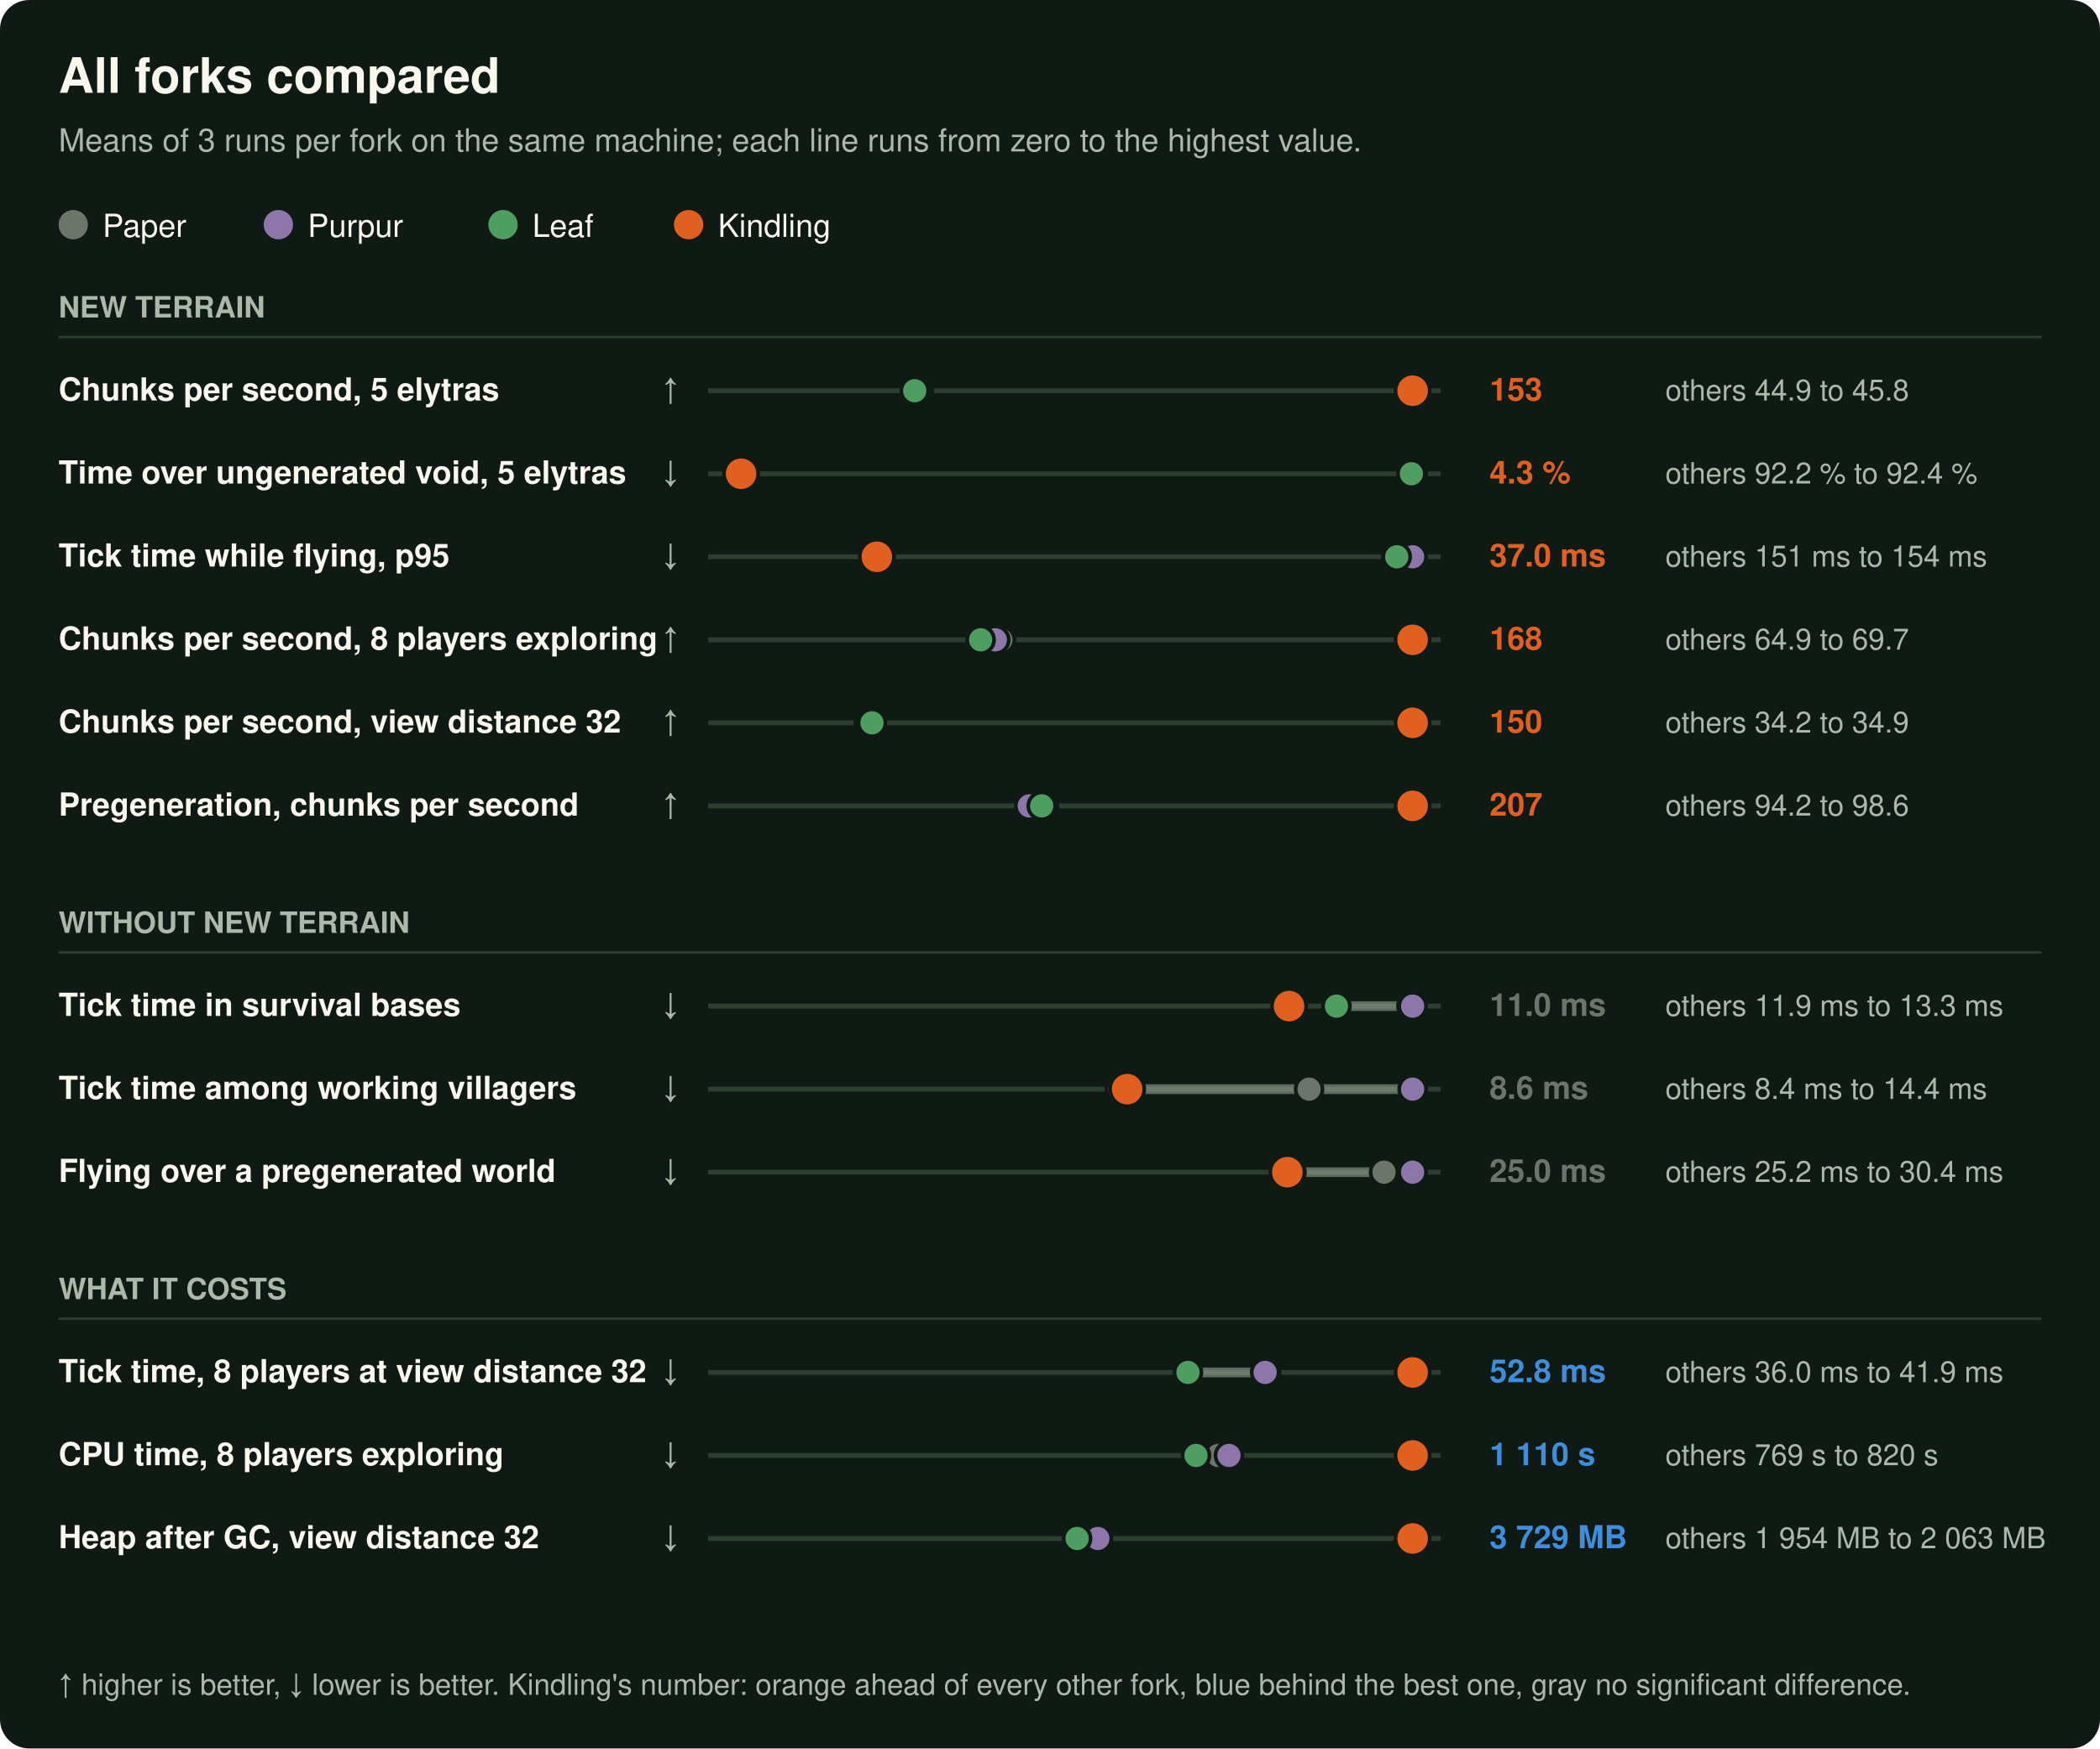
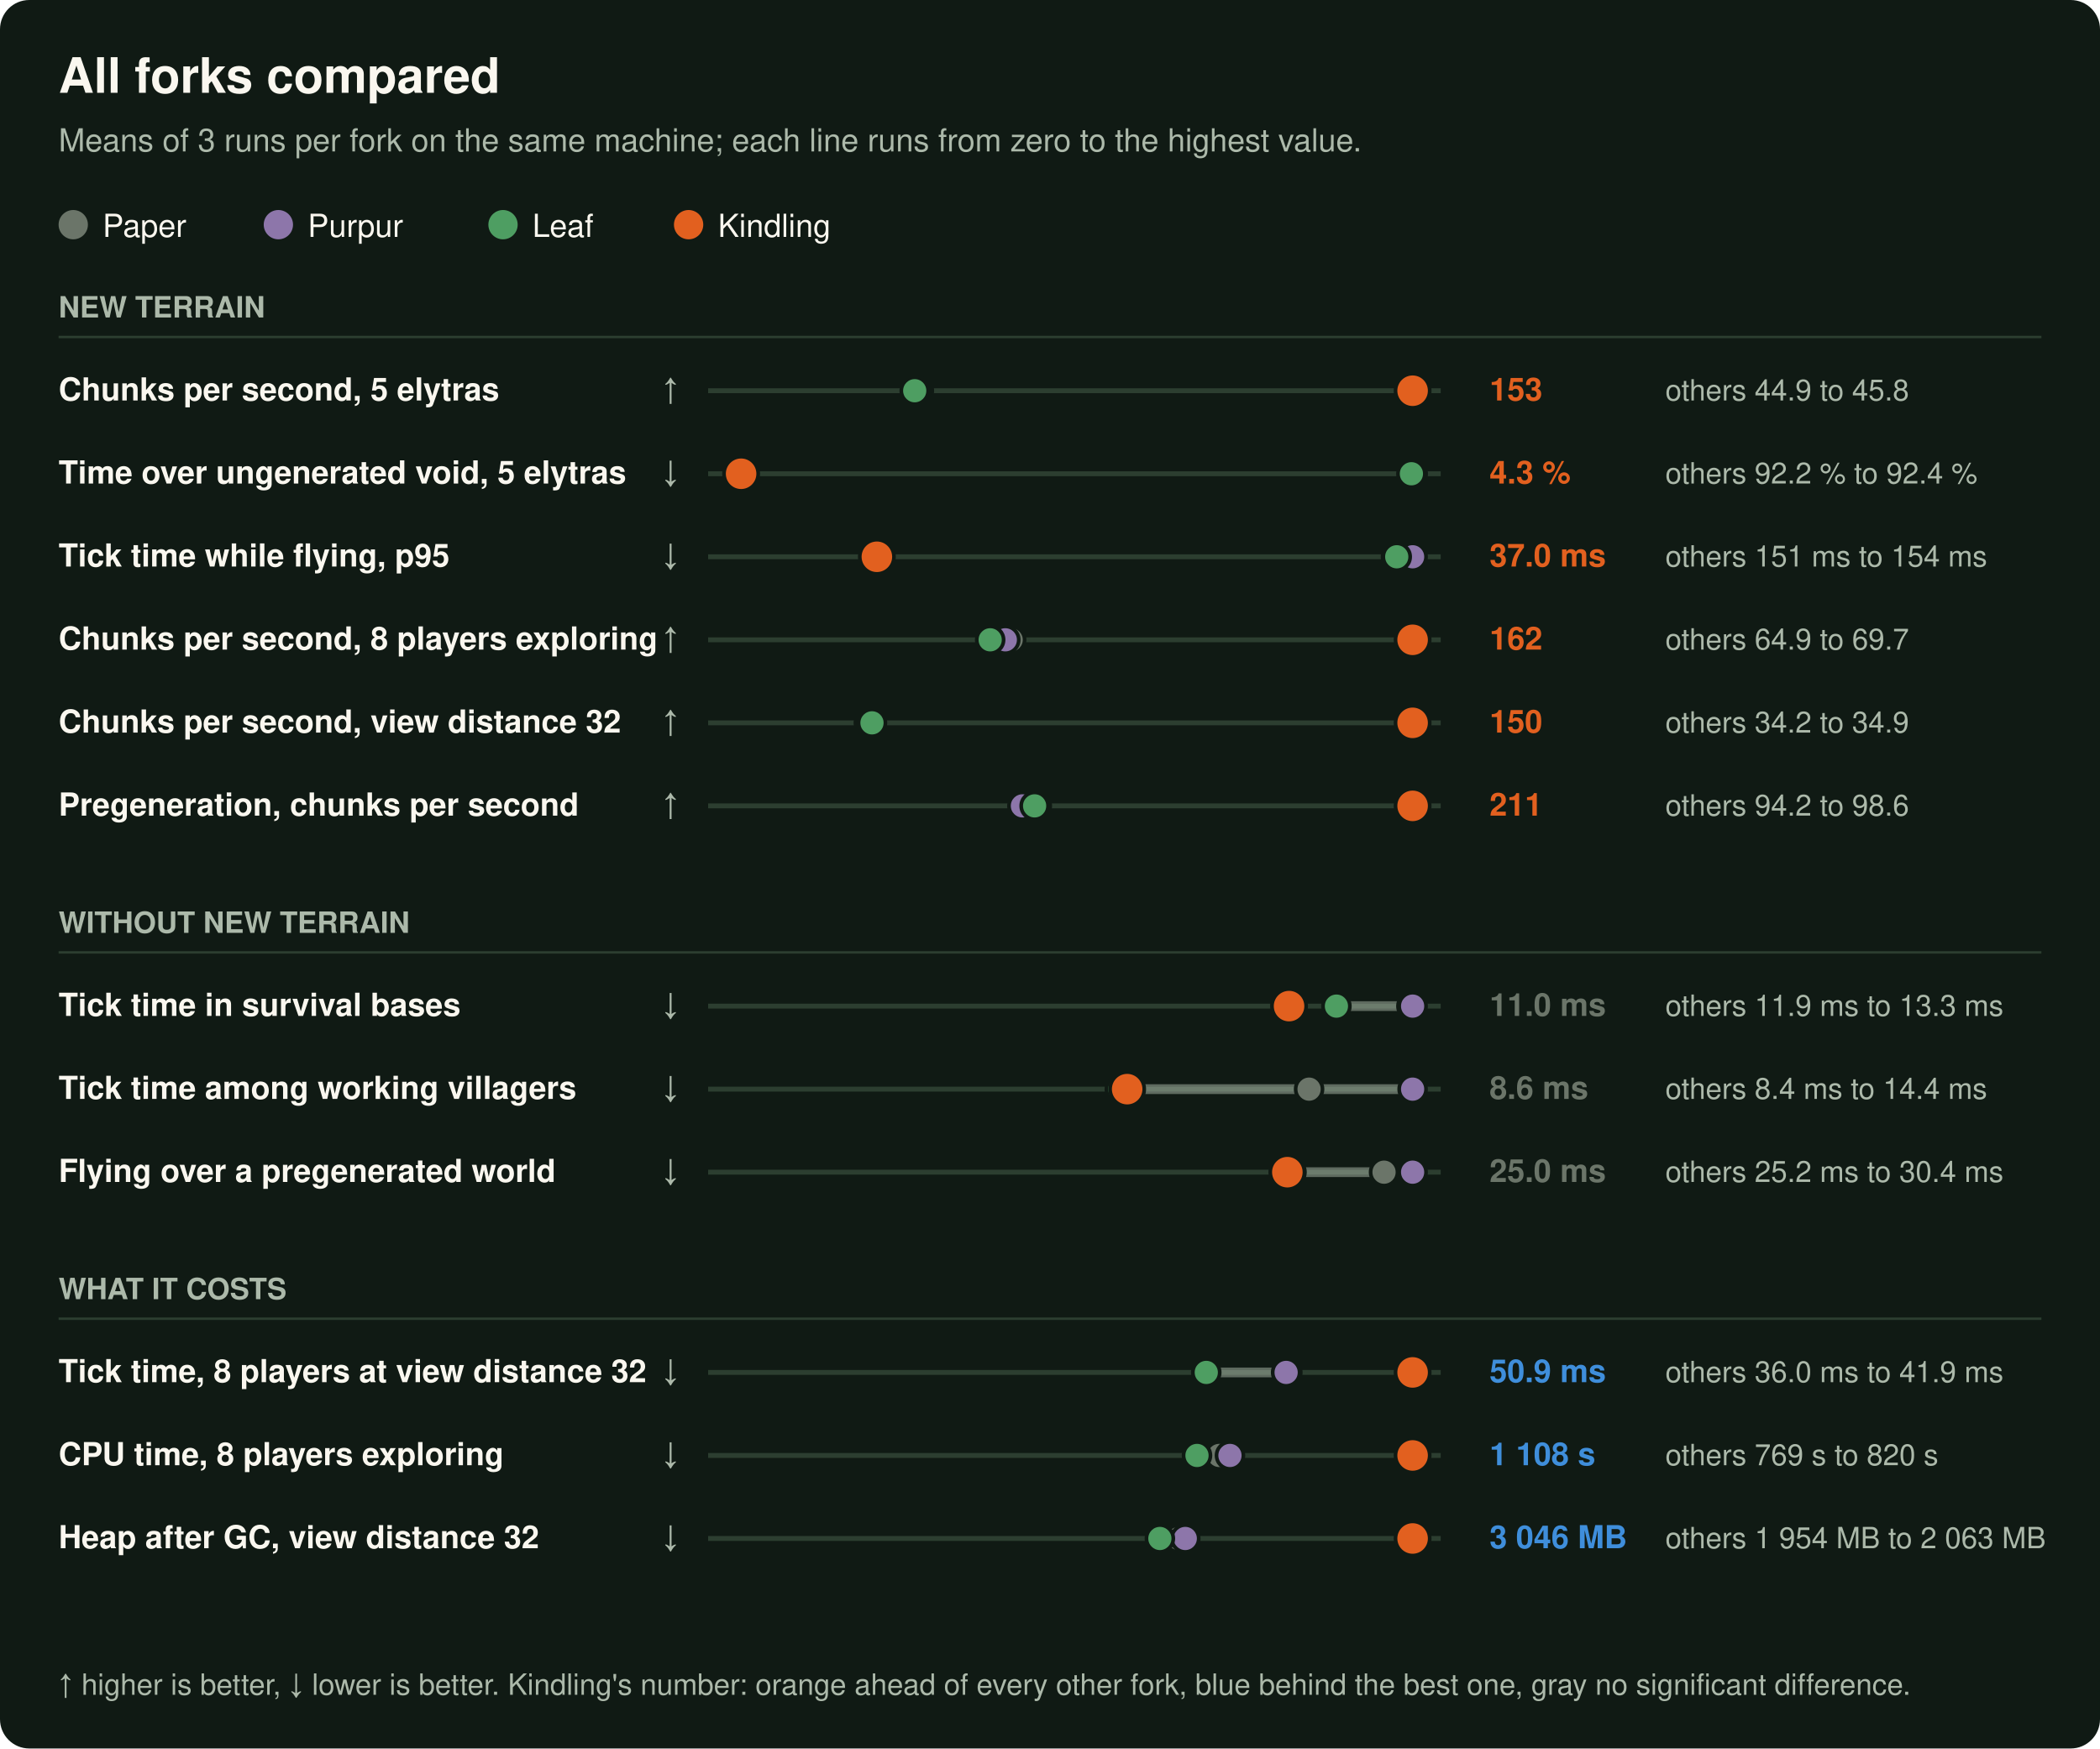
<svg xmlns="http://www.w3.org/2000/svg" width="860" height="716" viewBox="0 0 860 716" role="img" aria-labelledby="title desc" font-family="-apple-system,BlinkMacSystemFont,'Segoe UI',Helvetica,Arial,sans-serif">
  <rect width="860" height="716" rx="12" fill="#101A14" />
  <text x="24.0" y="38.0" fill="#FAF7EF" font-size="20" font-weight="700" text-anchor="start">All forks compared</text>
  <text x="24.0" y="62.0" fill="#ACB9AA" font-size="13" font-weight="400" text-anchor="start">Means of 3 runs per fork on the same machine; each line runs from zero to the highest value.</text>
  <circle cx="30" cy="92" r="6" fill="#6B7569" />
  <text x="42.0" y="97.0" fill="#FAF7EF" font-size="13" font-weight="400" text-anchor="start">Paper</text>
  <circle cx="114" cy="92" r="6" fill="#8D76AA" />
  <text x="126.0" y="97.0" fill="#FAF7EF" font-size="13" font-weight="400" text-anchor="start">Purpur</text>
  <circle cx="206" cy="92" r="6" fill="#4E9E62" />
  <text x="218.0" y="97.0" fill="#FAF7EF" font-size="13" font-weight="400" text-anchor="start">Leaf</text>
  <circle cx="282" cy="92" r="6" fill="#E2601F" />
  <text x="294.0" y="97.0" fill="#FAF7EF" font-size="13" font-weight="400" text-anchor="start">Kindling</text>
  <text x="24.0" y="130.0" fill="#ACB9AA" font-size="12" font-weight="700" text-anchor="start">NEW TERRAIN</text>
  <line x1="24" y1="138" x2="836" y2="138" stroke="#2C3E30" />
  <text x="24.0" y="164.0" fill="#FAF7EF" font-size="13" font-weight="600" text-anchor="start">Chunks per second, 5 elytras</text>
  <text x="278.0" y="164.0" fill="#ACB9AA" font-size="13" font-weight="400" text-anchor="end">↑</text>
  <line x1="290" y1="160" x2="590" y2="160" stroke="#2C3E30" stroke-width="2" />
  <line x1="374.6" y1="160" x2="376.3" y2="160" stroke="#ACB9AA" stroke-width="4" stroke-linecap="round" opacity="0.5" />
  <circle cx="376.3" cy="160" r="5.5" fill="#6B7569" stroke="#101A14" stroke-width="1.5" />
  <circle cx="375.3" cy="160" r="5.5" fill="#8D76AA" stroke="#101A14" stroke-width="1.5" />
  <circle cx="374.6" cy="160" r="5.5" fill="#4E9E62" stroke="#101A14" stroke-width="1.5" />
  <circle cx="578.5" cy="160" r="7" fill="#E2601F" stroke="#101A14" stroke-width="1.5" />
  <text x="610.0" y="164.0" fill="#E2601F" font-size="13" font-weight="700" text-anchor="start">153</text>
  <text x="682.0" y="164.0" fill="#ACB9AA" font-size="12" font-weight="400" text-anchor="start">others 44.9 to 45.8</text>
  <text x="24.0" y="198.0" fill="#FAF7EF" font-size="13" font-weight="600" text-anchor="start">Time over ungenerated void, 5 elytras</text>
  <text x="278.0" y="198.0" fill="#ACB9AA" font-size="13" font-weight="400" text-anchor="end">↓</text>
  <line x1="290" y1="194" x2="590" y2="194" stroke="#2C3E30" stroke-width="2" />
  <line x1="578.0" y1="194" x2="578.5" y2="194" stroke="#ACB9AA" stroke-width="4" stroke-linecap="round" opacity="0.5" />
  <circle cx="578.5" cy="194" r="5.5" fill="#6B7569" stroke="#101A14" stroke-width="1.5" />
  <circle cx="578.4" cy="194" r="5.5" fill="#8D76AA" stroke="#101A14" stroke-width="1.5" />
  <circle cx="578.0" cy="194" r="5.5" fill="#4E9E62" stroke="#101A14" stroke-width="1.5" />
  <circle cx="303.5" cy="194" r="7" fill="#E2601F" stroke="#101A14" stroke-width="1.5" />
  <text x="610.0" y="198.0" fill="#E2601F" font-size="13" font-weight="700" text-anchor="start">4.3 %</text>
  <text x="682.0" y="198.0" fill="#ACB9AA" font-size="12" font-weight="400" text-anchor="start">others 92.2 % to 92.4 %</text>
  <text x="24.0" y="232.0" fill="#FAF7EF" font-size="13" font-weight="600" text-anchor="start">Tick time while flying, p95</text>
  <text x="278.0" y="232.0" fill="#ACB9AA" font-size="13" font-weight="400" text-anchor="end">↓</text>
  <line x1="290" y1="228" x2="590" y2="228" stroke="#2C3E30" stroke-width="2" />
  <line x1="571.7" y1="228" x2="578.5" y2="228" stroke="#ACB9AA" stroke-width="4" stroke-linecap="round" opacity="0.5" />
  <circle cx="571.7" cy="228" r="5.5" fill="#6B7569" stroke="#101A14" stroke-width="1.5" />
  <circle cx="578.5" cy="228" r="5.5" fill="#8D76AA" stroke="#101A14" stroke-width="1.5" />
  <circle cx="572.0" cy="228" r="5.5" fill="#4E9E62" stroke="#101A14" stroke-width="1.5" />
  <circle cx="359.1" cy="228" r="7" fill="#E2601F" stroke="#101A14" stroke-width="1.5" />
  <text x="610.0" y="232.0" fill="#E2601F" font-size="13" font-weight="700" text-anchor="start">37.0 ms</text>
  <text x="682.0" y="232.0" fill="#ACB9AA" font-size="12" font-weight="400" text-anchor="start">others 151 ms to 154 ms</text>
  <text x="24.0" y="266.0" fill="#FAF7EF" font-size="13" font-weight="600" text-anchor="start">Chunks per second, 8 players exploring</text>
  <text x="278.0" y="266.0" fill="#ACB9AA" font-size="13" font-weight="400" text-anchor="end">↑</text>
  <line x1="290" y1="262" x2="590" y2="262" stroke="#2C3E30" stroke-width="2" />
-   <line x1="401.6" y1="262" x2="409.9" y2="262" stroke="#ACB9AA" stroke-width="4" stroke-linecap="round" opacity="0.5" />
-   <circle cx="409.9" cy="262" r="5.5" fill="#6B7569" stroke="#101A14" stroke-width="1.5" />
-   <circle cx="407.6" cy="262" r="5.5" fill="#8D76AA" stroke="#101A14" stroke-width="1.5" />
-   <circle cx="401.6" cy="262" r="5.5" fill="#4E9E62" stroke="#101A14" stroke-width="1.5" />
+   <line x1="405.5" y1="262" x2="414.1" y2="262" stroke="#ACB9AA" stroke-width="4" stroke-linecap="round" opacity="0.5" />
+   <circle cx="414.1" cy="262" r="5.5" fill="#6B7569" stroke="#101A14" stroke-width="1.5" />
+   <circle cx="411.7" cy="262" r="5.5" fill="#8D76AA" stroke="#101A14" stroke-width="1.5" />
+   <circle cx="405.5" cy="262" r="5.5" fill="#4E9E62" stroke="#101A14" stroke-width="1.5" />
  <circle cx="578.5" cy="262" r="7" fill="#E2601F" stroke="#101A14" stroke-width="1.5" />
-   <text x="610.0" y="266.0" fill="#E2601F" font-size="13" font-weight="700" text-anchor="start">168</text>
+   <text x="610.0" y="266.0" fill="#E2601F" font-size="13" font-weight="700" text-anchor="start">162</text>
  <text x="682.0" y="266.0" fill="#ACB9AA" font-size="12" font-weight="400" text-anchor="start">others 64.9 to 69.7</text>
  <text x="24.0" y="300.0" fill="#FAF7EF" font-size="13" font-weight="600" text-anchor="start">Chunks per second, view distance 32</text>
  <text x="278.0" y="300.0" fill="#ACB9AA" font-size="13" font-weight="400" text-anchor="end">↑</text>
  <line x1="290" y1="296" x2="590" y2="296" stroke="#2C3E30" stroke-width="2" />
  <line x1="355.8" y1="296" x2="357.1" y2="296" stroke="#ACB9AA" stroke-width="4" stroke-linecap="round" opacity="0.5" />
  <circle cx="355.8" cy="296" r="5.5" fill="#6B7569" stroke="#101A14" stroke-width="1.5" />
  <circle cx="356.8" cy="296" r="5.5" fill="#8D76AA" stroke="#101A14" stroke-width="1.5" />
  <circle cx="357.1" cy="296" r="5.5" fill="#4E9E62" stroke="#101A14" stroke-width="1.5" />
  <circle cx="578.5" cy="296" r="7" fill="#E2601F" stroke="#101A14" stroke-width="1.5" />
  <text x="610.0" y="300.0" fill="#E2601F" font-size="13" font-weight="700" text-anchor="start">150</text>
  <text x="682.0" y="300.0" fill="#ACB9AA" font-size="12" font-weight="400" text-anchor="start">others 34.2 to 34.9</text>
  <text x="24.0" y="334.0" fill="#FAF7EF" font-size="13" font-weight="600" text-anchor="start">Pregeneration, chunks per second</text>
  <text x="278.0" y="334.0" fill="#ACB9AA" font-size="13" font-weight="400" text-anchor="end">↑</text>
  <line x1="290" y1="330" x2="590" y2="330" stroke="#2C3E30" stroke-width="2" />
-   <line x1="421.5" y1="330" x2="427.5" y2="330" stroke="#ACB9AA" stroke-width="4" stroke-linecap="round" opacity="0.5" />
-   <circle cx="427.5" cy="330" r="5.5" fill="#6B7569" stroke="#101A14" stroke-width="1.5" />
-   <circle cx="421.5" cy="330" r="5.5" fill="#8D76AA" stroke="#101A14" stroke-width="1.5" />
-   <circle cx="426.6" cy="330" r="5.5" fill="#4E9E62" stroke="#101A14" stroke-width="1.5" />
+   <line x1="418.7" y1="330" x2="424.6" y2="330" stroke="#ACB9AA" stroke-width="4" stroke-linecap="round" opacity="0.5" />
+   <circle cx="424.6" cy="330" r="5.5" fill="#6B7569" stroke="#101A14" stroke-width="1.5" />
+   <circle cx="418.7" cy="330" r="5.5" fill="#8D76AA" stroke="#101A14" stroke-width="1.5" />
+   <circle cx="423.7" cy="330" r="5.5" fill="#4E9E62" stroke="#101A14" stroke-width="1.5" />
  <circle cx="578.5" cy="330" r="7" fill="#E2601F" stroke="#101A14" stroke-width="1.5" />
-   <text x="610.0" y="334.0" fill="#E2601F" font-size="13" font-weight="700" text-anchor="start">207</text>
+   <text x="610.0" y="334.0" fill="#E2601F" font-size="13" font-weight="700" text-anchor="start">211</text>
  <text x="682.0" y="334.0" fill="#ACB9AA" font-size="12" font-weight="400" text-anchor="start">others 94.2 to 98.6</text>
  <text x="24.0" y="382.0" fill="#ACB9AA" font-size="12" font-weight="700" text-anchor="start">WITHOUT NEW TERRAIN</text>
  <line x1="24" y1="390" x2="836" y2="390" stroke="#2C3E30" />
  <text x="24.0" y="416.0" fill="#FAF7EF" font-size="13" font-weight="600" text-anchor="start">Tick time in survival bases</text>
  <text x="278.0" y="416.0" fill="#ACB9AA" font-size="13" font-weight="400" text-anchor="end">↓</text>
  <line x1="290" y1="412" x2="590" y2="412" stroke="#2C3E30" stroke-width="2" />
  <line x1="547.3" y1="412" x2="578.5" y2="412" stroke="#ACB9AA" stroke-width="4" stroke-linecap="round" opacity="0.5" />
  <circle cx="578.0" cy="412" r="5.5" fill="#6B7569" stroke="#101A14" stroke-width="1.5" />
  <circle cx="578.5" cy="412" r="5.5" fill="#8D76AA" stroke="#101A14" stroke-width="1.5" />
  <circle cx="547.3" cy="412" r="5.5" fill="#4E9E62" stroke="#101A14" stroke-width="1.5" />
  <circle cx="527.9" cy="412" r="7" fill="#E2601F" stroke="#101A14" stroke-width="1.5" />
  <text x="610.0" y="416.0" fill="#6B7569" font-size="13" font-weight="700" text-anchor="start">11.0 ms</text>
  <text x="682.0" y="416.0" fill="#ACB9AA" font-size="12" font-weight="400" text-anchor="start">others 11.9 ms to 13.3 ms</text>
  <text x="24.0" y="450.0" fill="#FAF7EF" font-size="13" font-weight="600" text-anchor="start">Tick time among working villagers</text>
  <text x="278.0" y="450.0" fill="#ACB9AA" font-size="13" font-weight="400" text-anchor="end">↓</text>
  <line x1="290" y1="446" x2="590" y2="446" stroke="#2C3E30" stroke-width="2" />
  <line x1="458.6" y1="446" x2="578.5" y2="446" stroke="#ACB9AA" stroke-width="4" stroke-linecap="round" opacity="0.5" />
  <circle cx="536.1" cy="446" r="5.5" fill="#6B7569" stroke="#101A14" stroke-width="1.5" />
  <circle cx="578.5" cy="446" r="5.5" fill="#8D76AA" stroke="#101A14" stroke-width="1.5" />
  <circle cx="458.6" cy="446" r="5.5" fill="#4E9E62" stroke="#101A14" stroke-width="1.5" />
  <circle cx="461.6" cy="446" r="7" fill="#E2601F" stroke="#101A14" stroke-width="1.5" />
  <text x="610.0" y="450.0" fill="#6B7569" font-size="13" font-weight="700" text-anchor="start">8.6 ms</text>
  <text x="682.0" y="450.0" fill="#ACB9AA" font-size="12" font-weight="400" text-anchor="start">others 8.4 ms to 14.4 ms</text>
  <text x="24.0" y="484.0" fill="#FAF7EF" font-size="13" font-weight="600" text-anchor="start">Flying over a pregenerated world</text>
  <text x="278.0" y="484.0" fill="#ACB9AA" font-size="13" font-weight="400" text-anchor="end">↓</text>
  <line x1="290" y1="480" x2="590" y2="480" stroke="#2C3E30" stroke-width="2" />
  <line x1="528.9" y1="480" x2="578.5" y2="480" stroke="#ACB9AA" stroke-width="4" stroke-linecap="round" opacity="0.5" />
  <circle cx="566.8" cy="480" r="5.5" fill="#6B7569" stroke="#101A14" stroke-width="1.5" />
  <circle cx="578.5" cy="480" r="5.5" fill="#8D76AA" stroke="#101A14" stroke-width="1.5" />
  <circle cx="528.9" cy="480" r="5.5" fill="#4E9E62" stroke="#101A14" stroke-width="1.5" />
  <circle cx="527.2" cy="480" r="7" fill="#E2601F" stroke="#101A14" stroke-width="1.5" />
  <text x="610.0" y="484.0" fill="#6B7569" font-size="13" font-weight="700" text-anchor="start">25.0 ms</text>
  <text x="682.0" y="484.0" fill="#ACB9AA" font-size="12" font-weight="400" text-anchor="start">others 25.2 ms to 30.4 ms</text>
  <text x="24.0" y="532.0" fill="#ACB9AA" font-size="12" font-weight="700" text-anchor="start">WHAT IT COSTS</text>
  <line x1="24" y1="540" x2="836" y2="540" stroke="#2C3E30" />
  <text x="24.0" y="566.0" fill="#FAF7EF" font-size="13" font-weight="600" text-anchor="start">Tick time, 8 players at view distance 32</text>
  <text x="278.0" y="566.0" fill="#ACB9AA" font-size="13" font-weight="400" text-anchor="end">↓</text>
  <line x1="290" y1="562" x2="590" y2="562" stroke="#2C3E30" stroke-width="2" />
-   <line x1="486.5" y1="562" x2="518.5" y2="562" stroke="#ACB9AA" stroke-width="4" stroke-linecap="round" opacity="0.5" />
-   <circle cx="518.5" cy="562" r="5.5" fill="#6B7569" stroke="#101A14" stroke-width="1.5" />
-   <circle cx="518.1" cy="562" r="5.5" fill="#8D76AA" stroke="#101A14" stroke-width="1.5" />
-   <circle cx="486.5" cy="562" r="5.5" fill="#4E9E62" stroke="#101A14" stroke-width="1.5" />
+   <line x1="494.0" y1="562" x2="527.2" y2="562" stroke="#ACB9AA" stroke-width="4" stroke-linecap="round" opacity="0.5" />
+   <circle cx="527.2" cy="562" r="5.5" fill="#6B7569" stroke="#101A14" stroke-width="1.5" />
+   <circle cx="526.7" cy="562" r="5.5" fill="#8D76AA" stroke="#101A14" stroke-width="1.5" />
+   <circle cx="494.0" cy="562" r="5.5" fill="#4E9E62" stroke="#101A14" stroke-width="1.5" />
  <circle cx="578.5" cy="562" r="7" fill="#E2601F" stroke="#101A14" stroke-width="1.5" />
-   <text x="610.0" y="566.0" fill="#3F8EDB" font-size="13" font-weight="700" text-anchor="start">52.8 ms</text>
+   <text x="610.0" y="566.0" fill="#3F8EDB" font-size="13" font-weight="700" text-anchor="start">50.9 ms</text>
  <text x="682.0" y="566.0" fill="#ACB9AA" font-size="12" font-weight="400" text-anchor="start">others 36.0 ms to 41.9 ms</text>
  <text x="24.0" y="600.0" fill="#FAF7EF" font-size="13" font-weight="600" text-anchor="start">CPU time, 8 players exploring</text>
  <text x="278.0" y="600.0" fill="#ACB9AA" font-size="13" font-weight="400" text-anchor="end">↓</text>
  <line x1="290" y1="596" x2="590" y2="596" stroke="#2C3E30" stroke-width="2" />
-   <line x1="489.8" y1="596" x2="503.3" y2="596" stroke="#ACB9AA" stroke-width="4" stroke-linecap="round" opacity="0.5" />
-   <circle cx="498.9" cy="596" r="5.5" fill="#6B7569" stroke="#101A14" stroke-width="1.5" />
-   <circle cx="503.3" cy="596" r="5.5" fill="#8D76AA" stroke="#101A14" stroke-width="1.5" />
-   <circle cx="489.8" cy="596" r="5.5" fill="#4E9E62" stroke="#101A14" stroke-width="1.5" />
+   <line x1="490.2" y1="596" x2="503.7" y2="596" stroke="#ACB9AA" stroke-width="4" stroke-linecap="round" opacity="0.5" />
+   <circle cx="499.3" cy="596" r="5.5" fill="#6B7569" stroke="#101A14" stroke-width="1.5" />
+   <circle cx="503.7" cy="596" r="5.5" fill="#8D76AA" stroke="#101A14" stroke-width="1.5" />
+   <circle cx="490.2" cy="596" r="5.5" fill="#4E9E62" stroke="#101A14" stroke-width="1.5" />
  <circle cx="578.5" cy="596" r="7" fill="#E2601F" stroke="#101A14" stroke-width="1.5" />
-   <text x="610.0" y="600.0" fill="#3F8EDB" font-size="13" font-weight="700" text-anchor="start">1 110 s</text>
+   <text x="610.0" y="600.0" fill="#3F8EDB" font-size="13" font-weight="700" text-anchor="start">1 108 s</text>
  <text x="682.0" y="600.0" fill="#ACB9AA" font-size="12" font-weight="400" text-anchor="start">others 769 s to 820 s</text>
  <text x="24.0" y="634.0" fill="#FAF7EF" font-size="13" font-weight="600" text-anchor="start">Heap after GC, view distance 32</text>
  <text x="278.0" y="634.0" fill="#ACB9AA" font-size="13" font-weight="400" text-anchor="end">↓</text>
  <line x1="290" y1="630" x2="590" y2="630" stroke="#2C3E30" stroke-width="2" />
-   <line x1="441.1" y1="630" x2="449.6" y2="630" stroke="#ACB9AA" stroke-width="4" stroke-linecap="round" opacity="0.5" />
-   <circle cx="447.4" cy="630" r="5.5" fill="#6B7569" stroke="#101A14" stroke-width="1.5" />
-   <circle cx="449.6" cy="630" r="5.5" fill="#8D76AA" stroke="#101A14" stroke-width="1.5" />
-   <circle cx="441.1" cy="630" r="5.5" fill="#4E9E62" stroke="#101A14" stroke-width="1.5" />
+   <line x1="475.0" y1="630" x2="485.4" y2="630" stroke="#ACB9AA" stroke-width="4" stroke-linecap="round" opacity="0.5" />
+   <circle cx="482.7" cy="630" r="5.5" fill="#6B7569" stroke="#101A14" stroke-width="1.5" />
+   <circle cx="485.4" cy="630" r="5.5" fill="#8D76AA" stroke="#101A14" stroke-width="1.5" />
+   <circle cx="475.0" cy="630" r="5.5" fill="#4E9E62" stroke="#101A14" stroke-width="1.5" />
  <circle cx="578.5" cy="630" r="7" fill="#E2601F" stroke="#101A14" stroke-width="1.5" />
-   <text x="610.0" y="634.0" fill="#3F8EDB" font-size="13" font-weight="700" text-anchor="start">3 729 MB</text>
+   <text x="610.0" y="634.0" fill="#3F8EDB" font-size="13" font-weight="700" text-anchor="start">3 046 MB</text>
  <text x="682.0" y="634.0" fill="#ACB9AA" font-size="12" font-weight="400" text-anchor="start">others 1 954 MB to 2 063 MB</text>
  <text x="24.0" y="694.0" fill="#ACB9AA" font-size="12" font-weight="400" text-anchor="start">↑ higher is better, ↓ lower is better. Kindling's number: orange ahead of every other fork, blue behind the best one, gray no significant difference.</text>
</svg>
